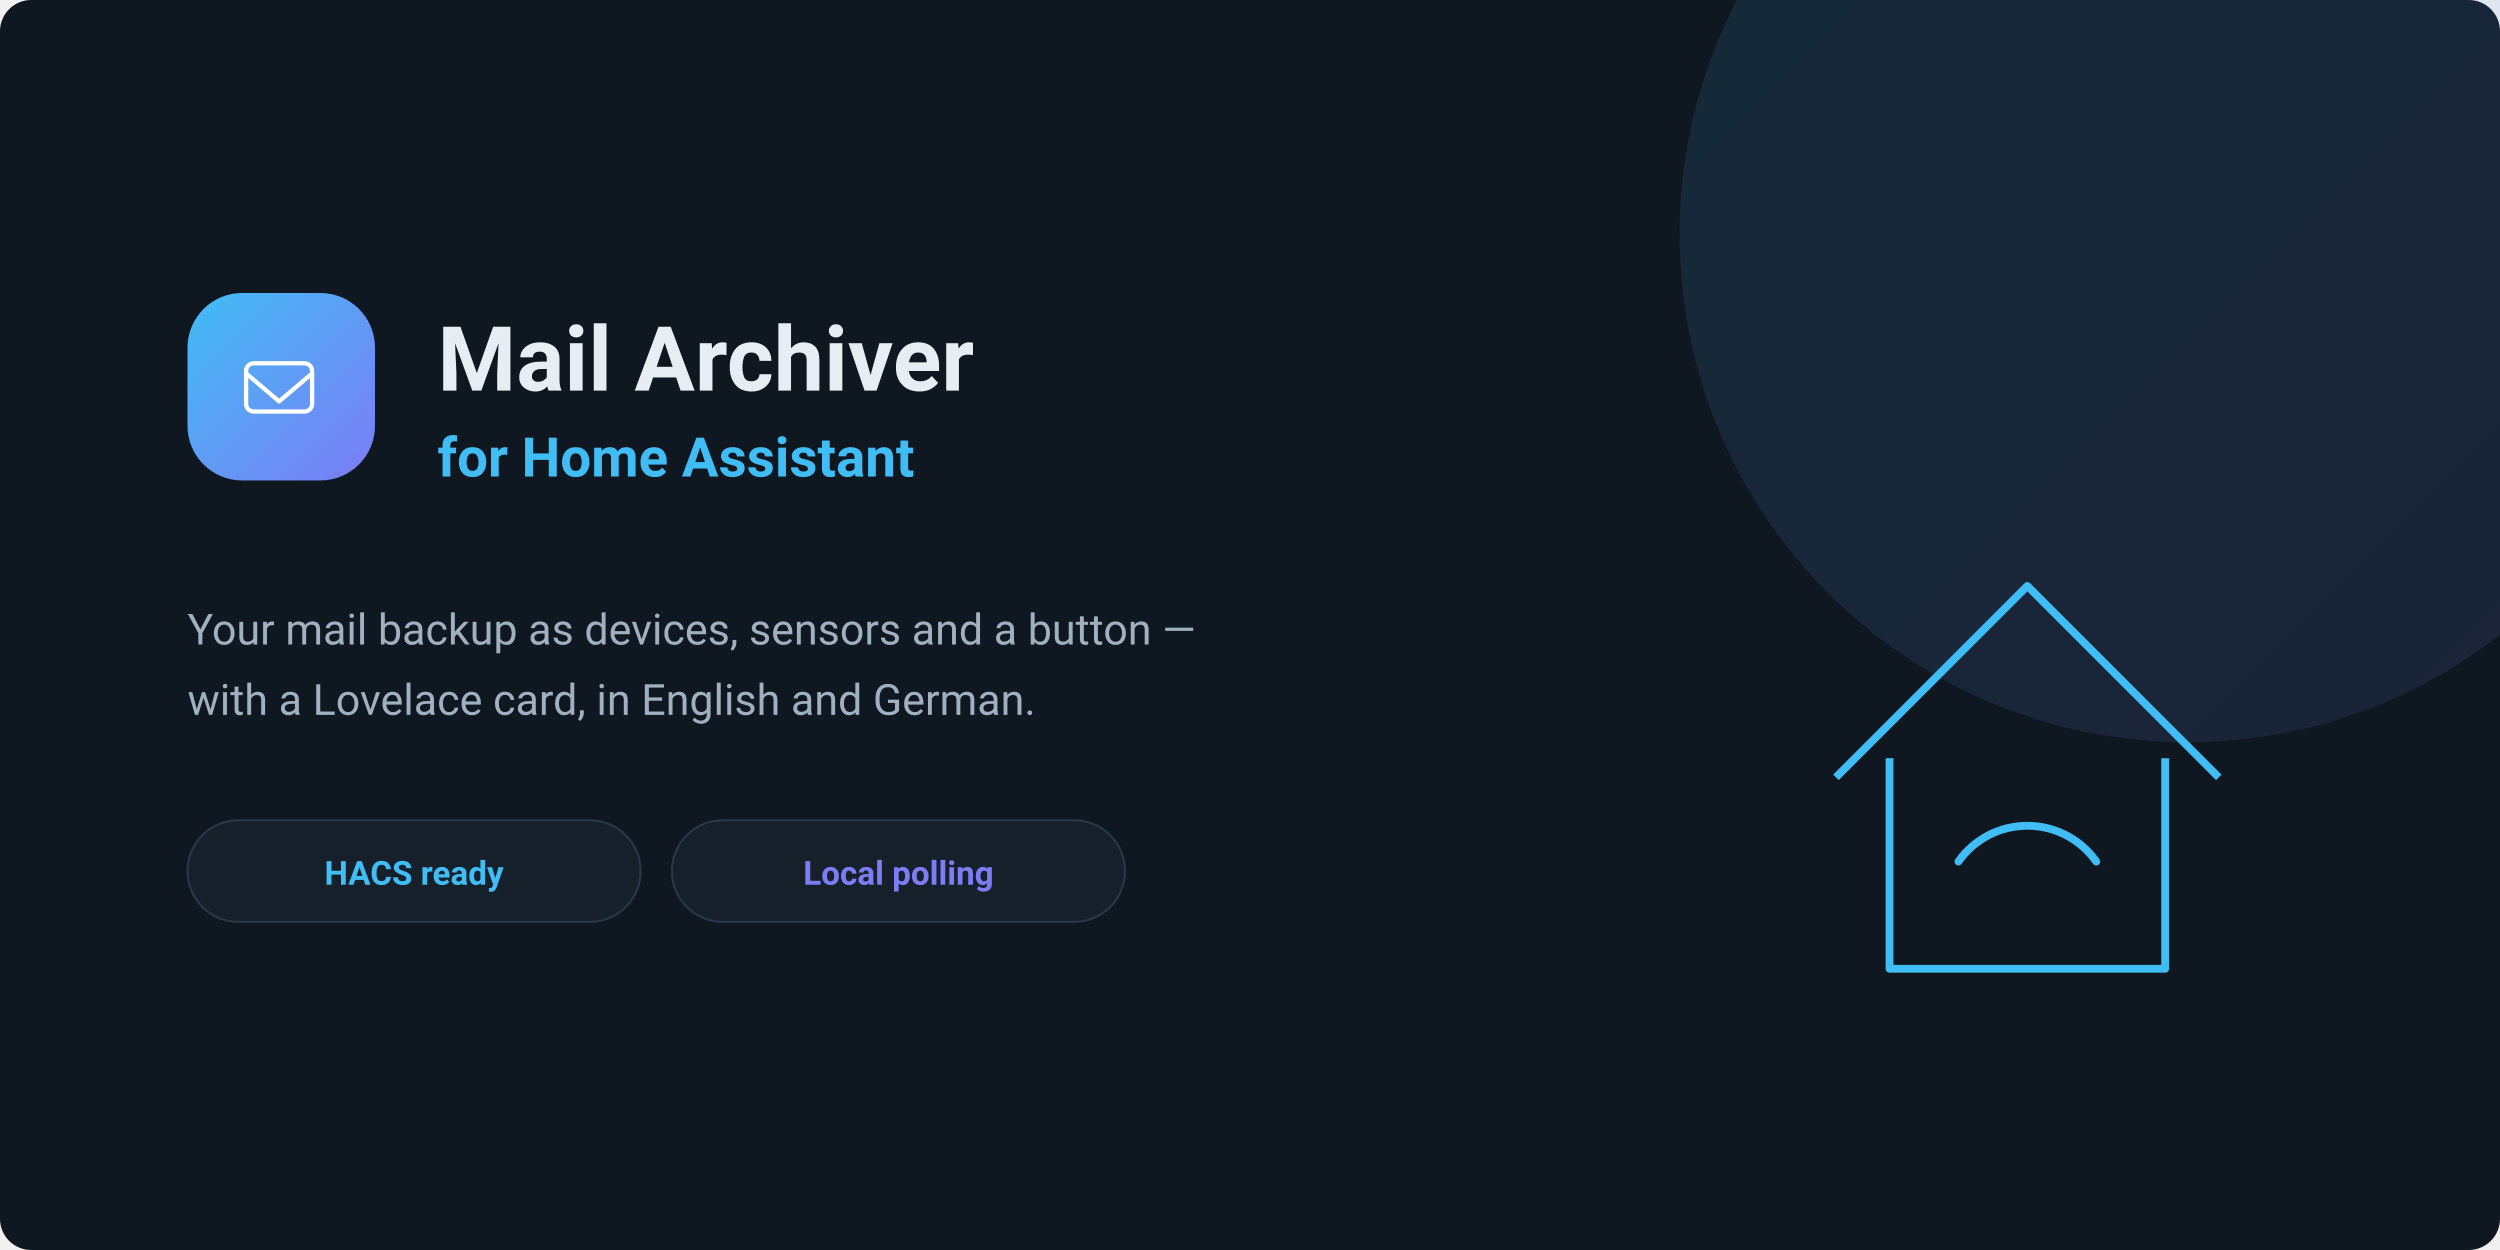
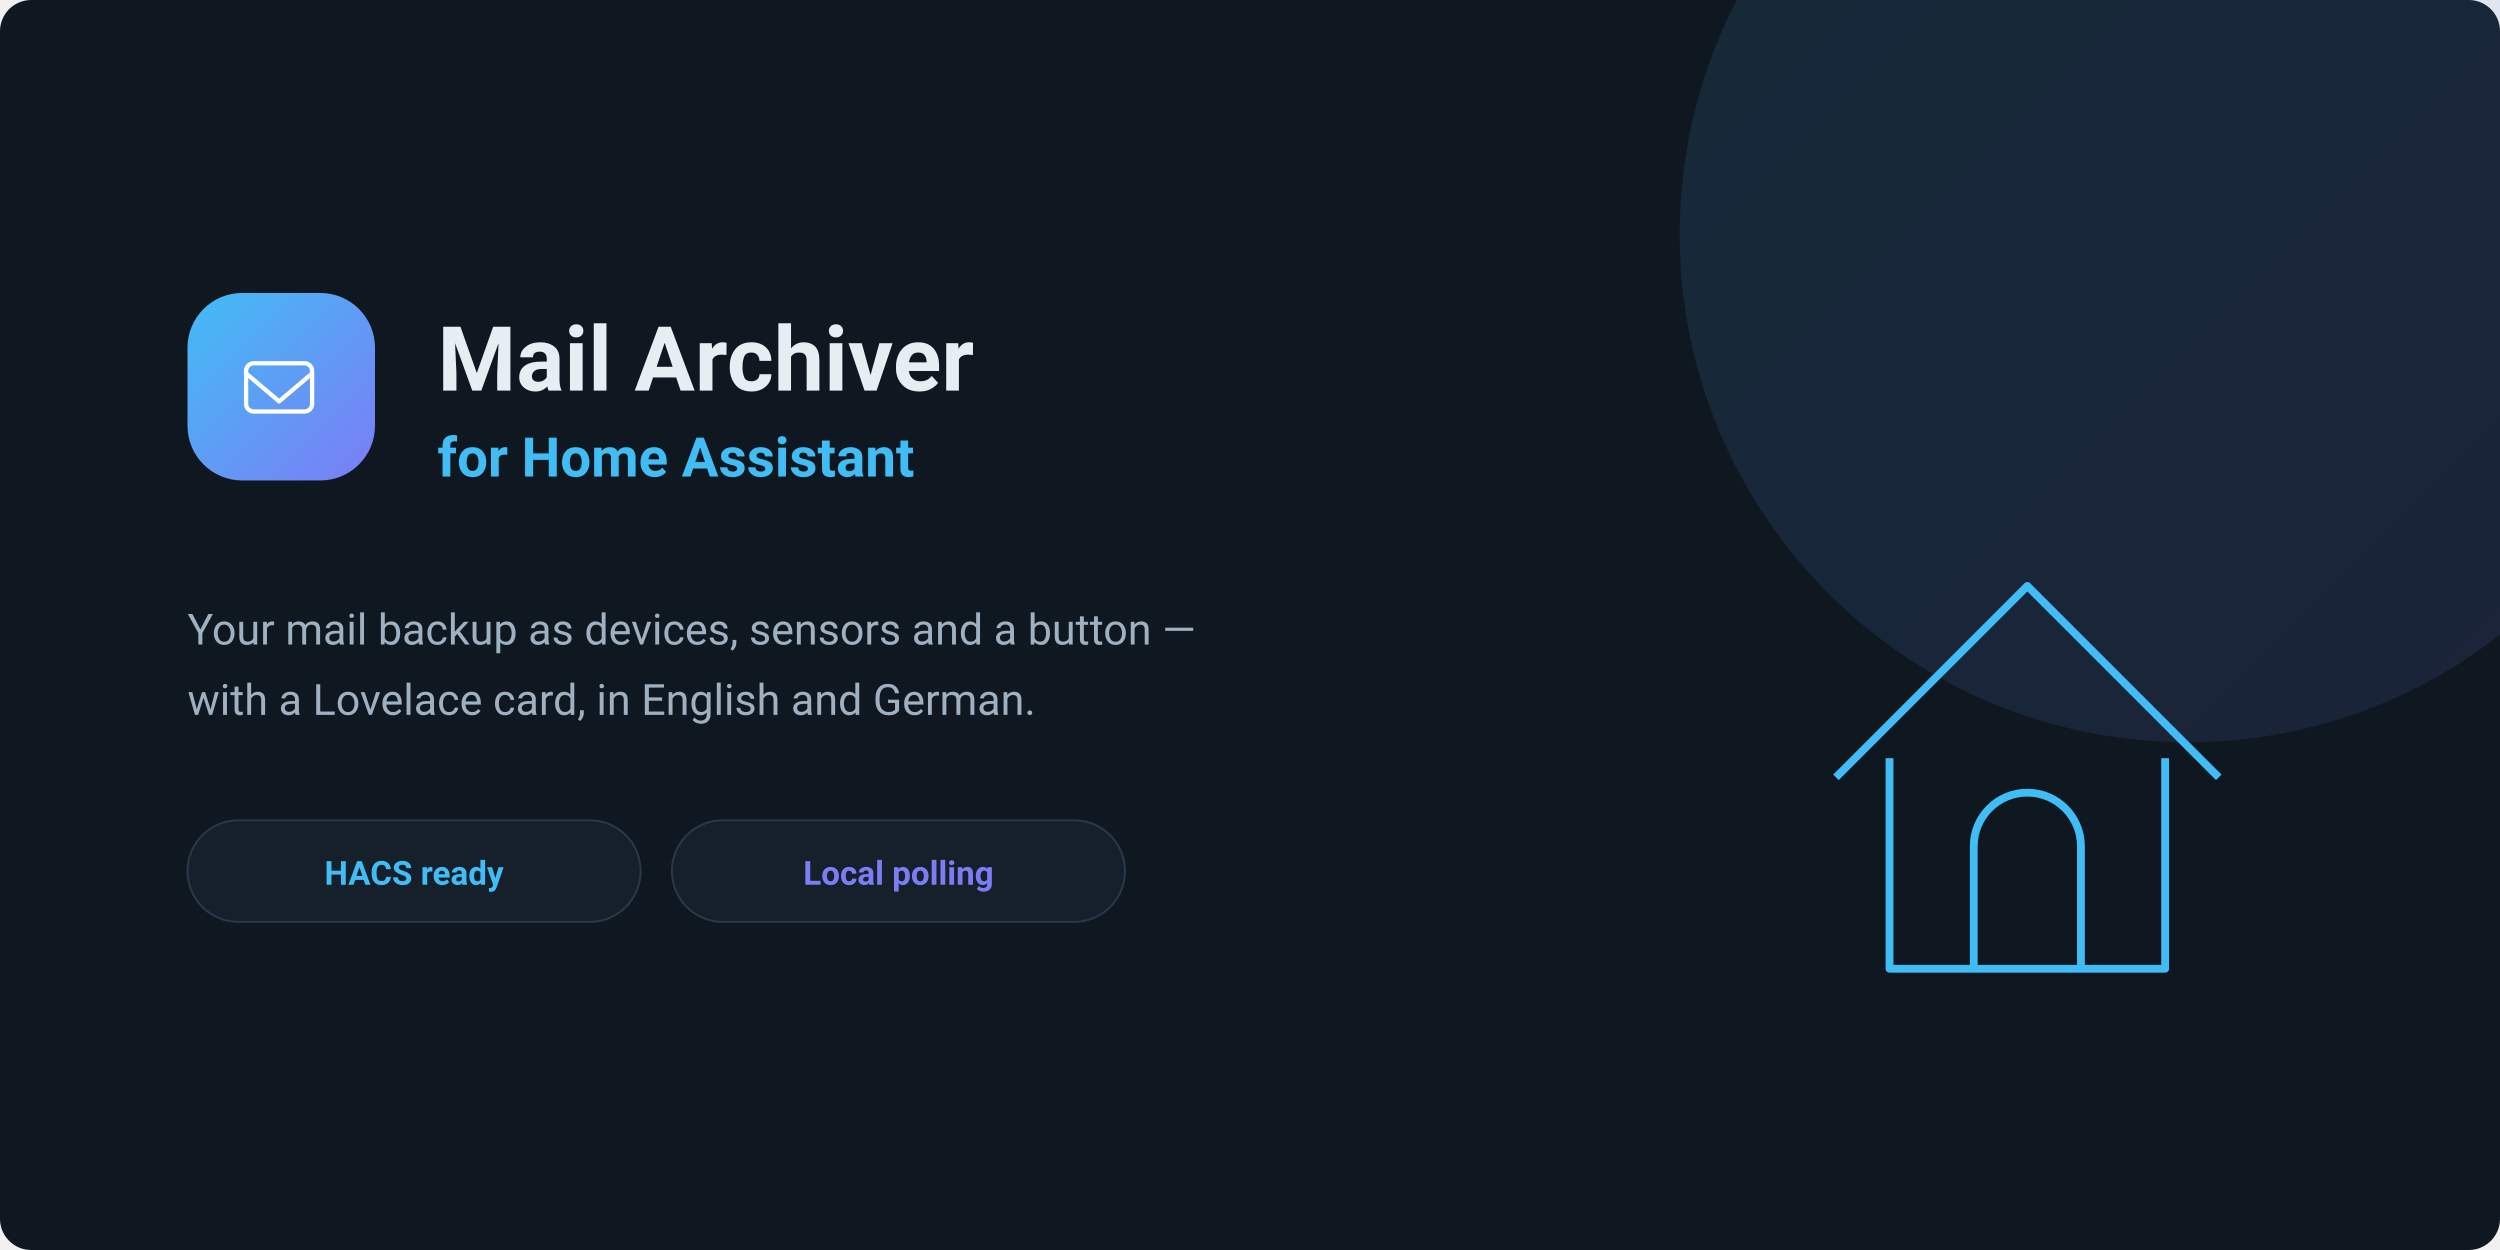
<svg xmlns="http://www.w3.org/2000/svg" viewBox="0 0 1280 640" width="1280" height="640" role="img" aria-label="Mail Archiver for Home Assistant">
  <defs>
    <linearGradient id="accent" x1="0" y1="0" x2="1" y2="1">
      <stop offset="0" stop-color="#41BDF5" />
      <stop offset="1" stop-color="#7C7CF5" />
    </linearGradient>
  </defs>
  <rect width="1280" height="640" rx="16" fill="#0f1720" />
  <g font-family="ui-sans-serif, -apple-system, 'Segoe UI', Roboto, Helvetica, Arial, sans-serif">
    <circle cx="1120" cy="120" r="260" fill="url(#accent)" opacity="0.12" />
    <rect x="96" y="150" width="96" height="96" rx="28" fill="url(#accent)" stroke="none" />
    <g stroke="#fff" stroke-width="2.2" fill="none" stroke-linejoin="round">
      <rect x="126" y="186" width="33.8" height="24.7" rx="3.9" />
      <path d="M126 191.2 142.9 205.5 159.8 191.2" />
    </g>
    <text x="224" y="200" fill="#e6edf3" font-size="46" font-weight="700">Mail Archiver</text>
    <text x="224" y="244" fill="#41BDF5" font-size="28" font-weight="600">for Home Assistant</text>
    <text x="96" y="330" fill="#9fb0c0" font-size="22">Your mail backup as devices, sensors and a button —</text>
    <text x="96" y="366" fill="#9fb0c0" font-size="22">with a Lovelace card, in English and German.</text>
    <rect x="96" y="420" width="232" height="52" rx="26" fill="#16202b" stroke="#28394a" />
    <text x="212" y="453" fill="#41BDF5" font-size="17" font-weight="600" text-anchor="middle">HACS ready</text>
    <rect x="344" y="420" width="232" height="52" rx="26" fill="#16202b" stroke="#28394a" />
    <text x="460" y="453" fill="#7C7CF5" font-size="17" font-weight="600" text-anchor="middle">Local polling</text>
    <g stroke="#41BDF5" stroke-width="4" fill="none" stroke-linejoin="round">
      <path d="M940 398.0 1038.0 300 1136.0 398.0" />
      <path d="M967.44 388.2v107.8h141.12v-107.8" />
-       <path d="M1002.72 441.12a43.12 43.12 0 0 1 70.56 0" stroke-linecap="round" />
+       <path d="M1010.56 496.0 v-62.72 a27.44 27.44 0 0 1 54.88 0 v62.72" />
    </g>
  </g>
</svg>
